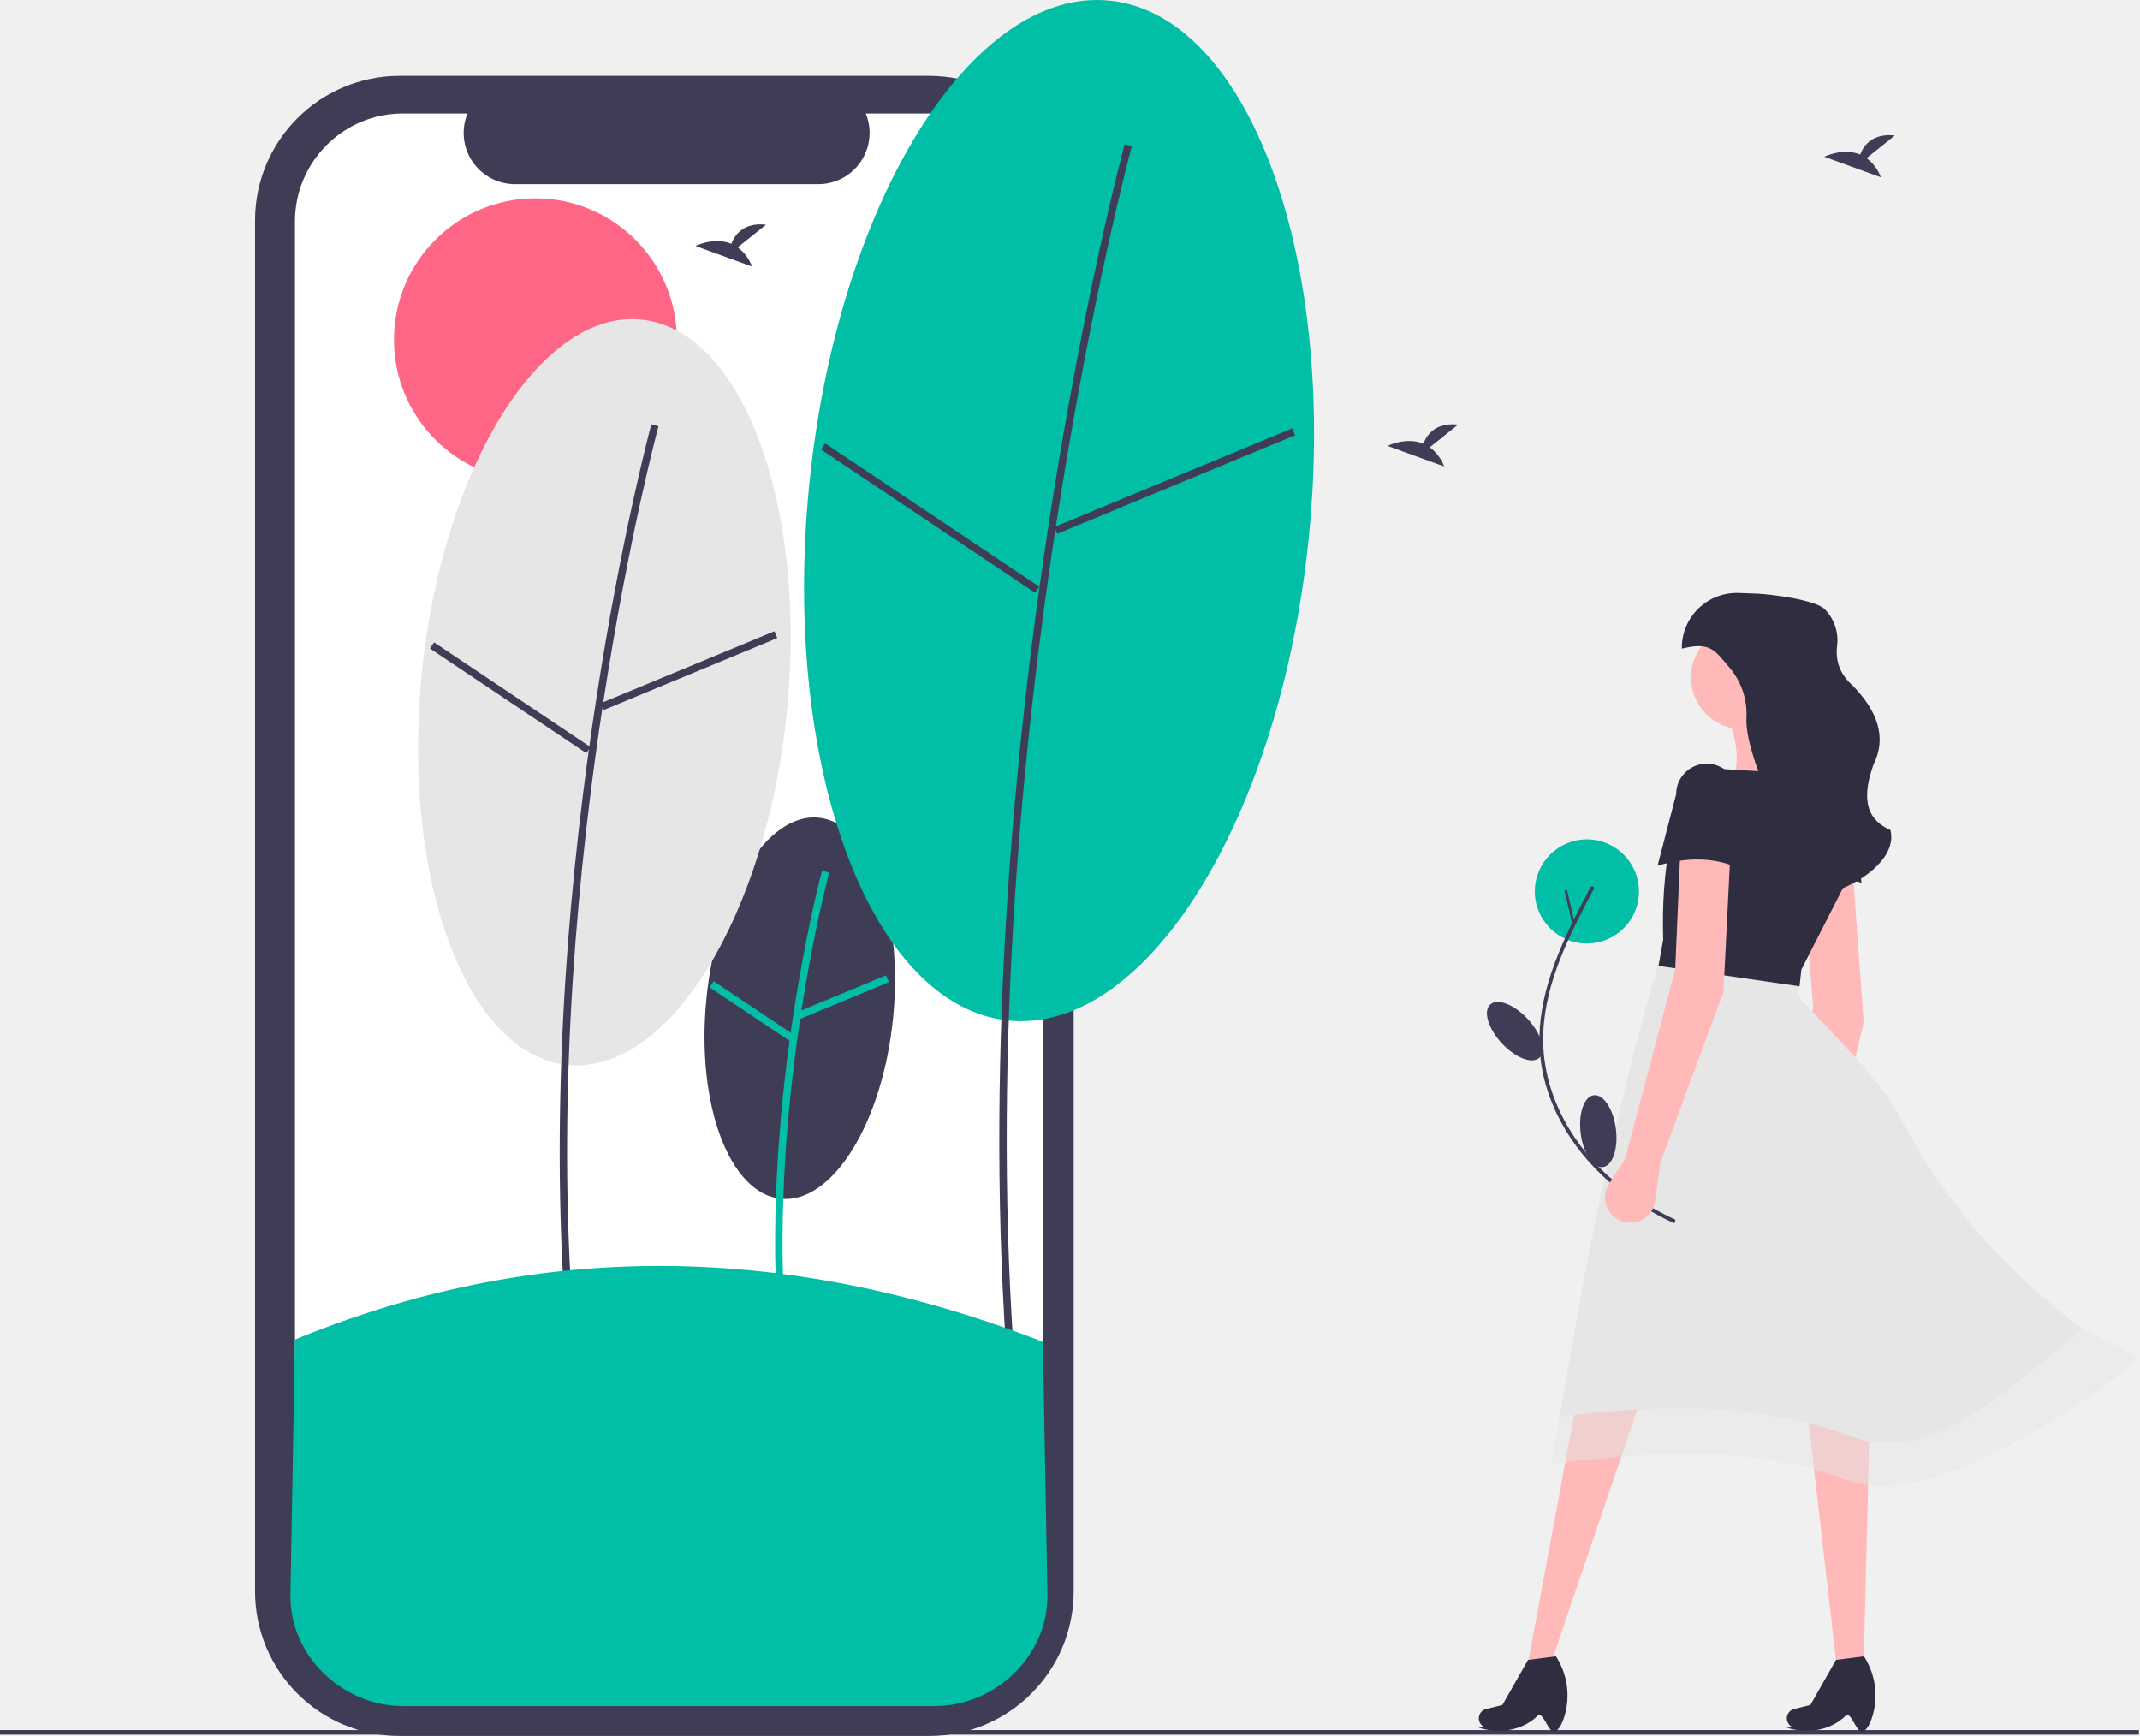
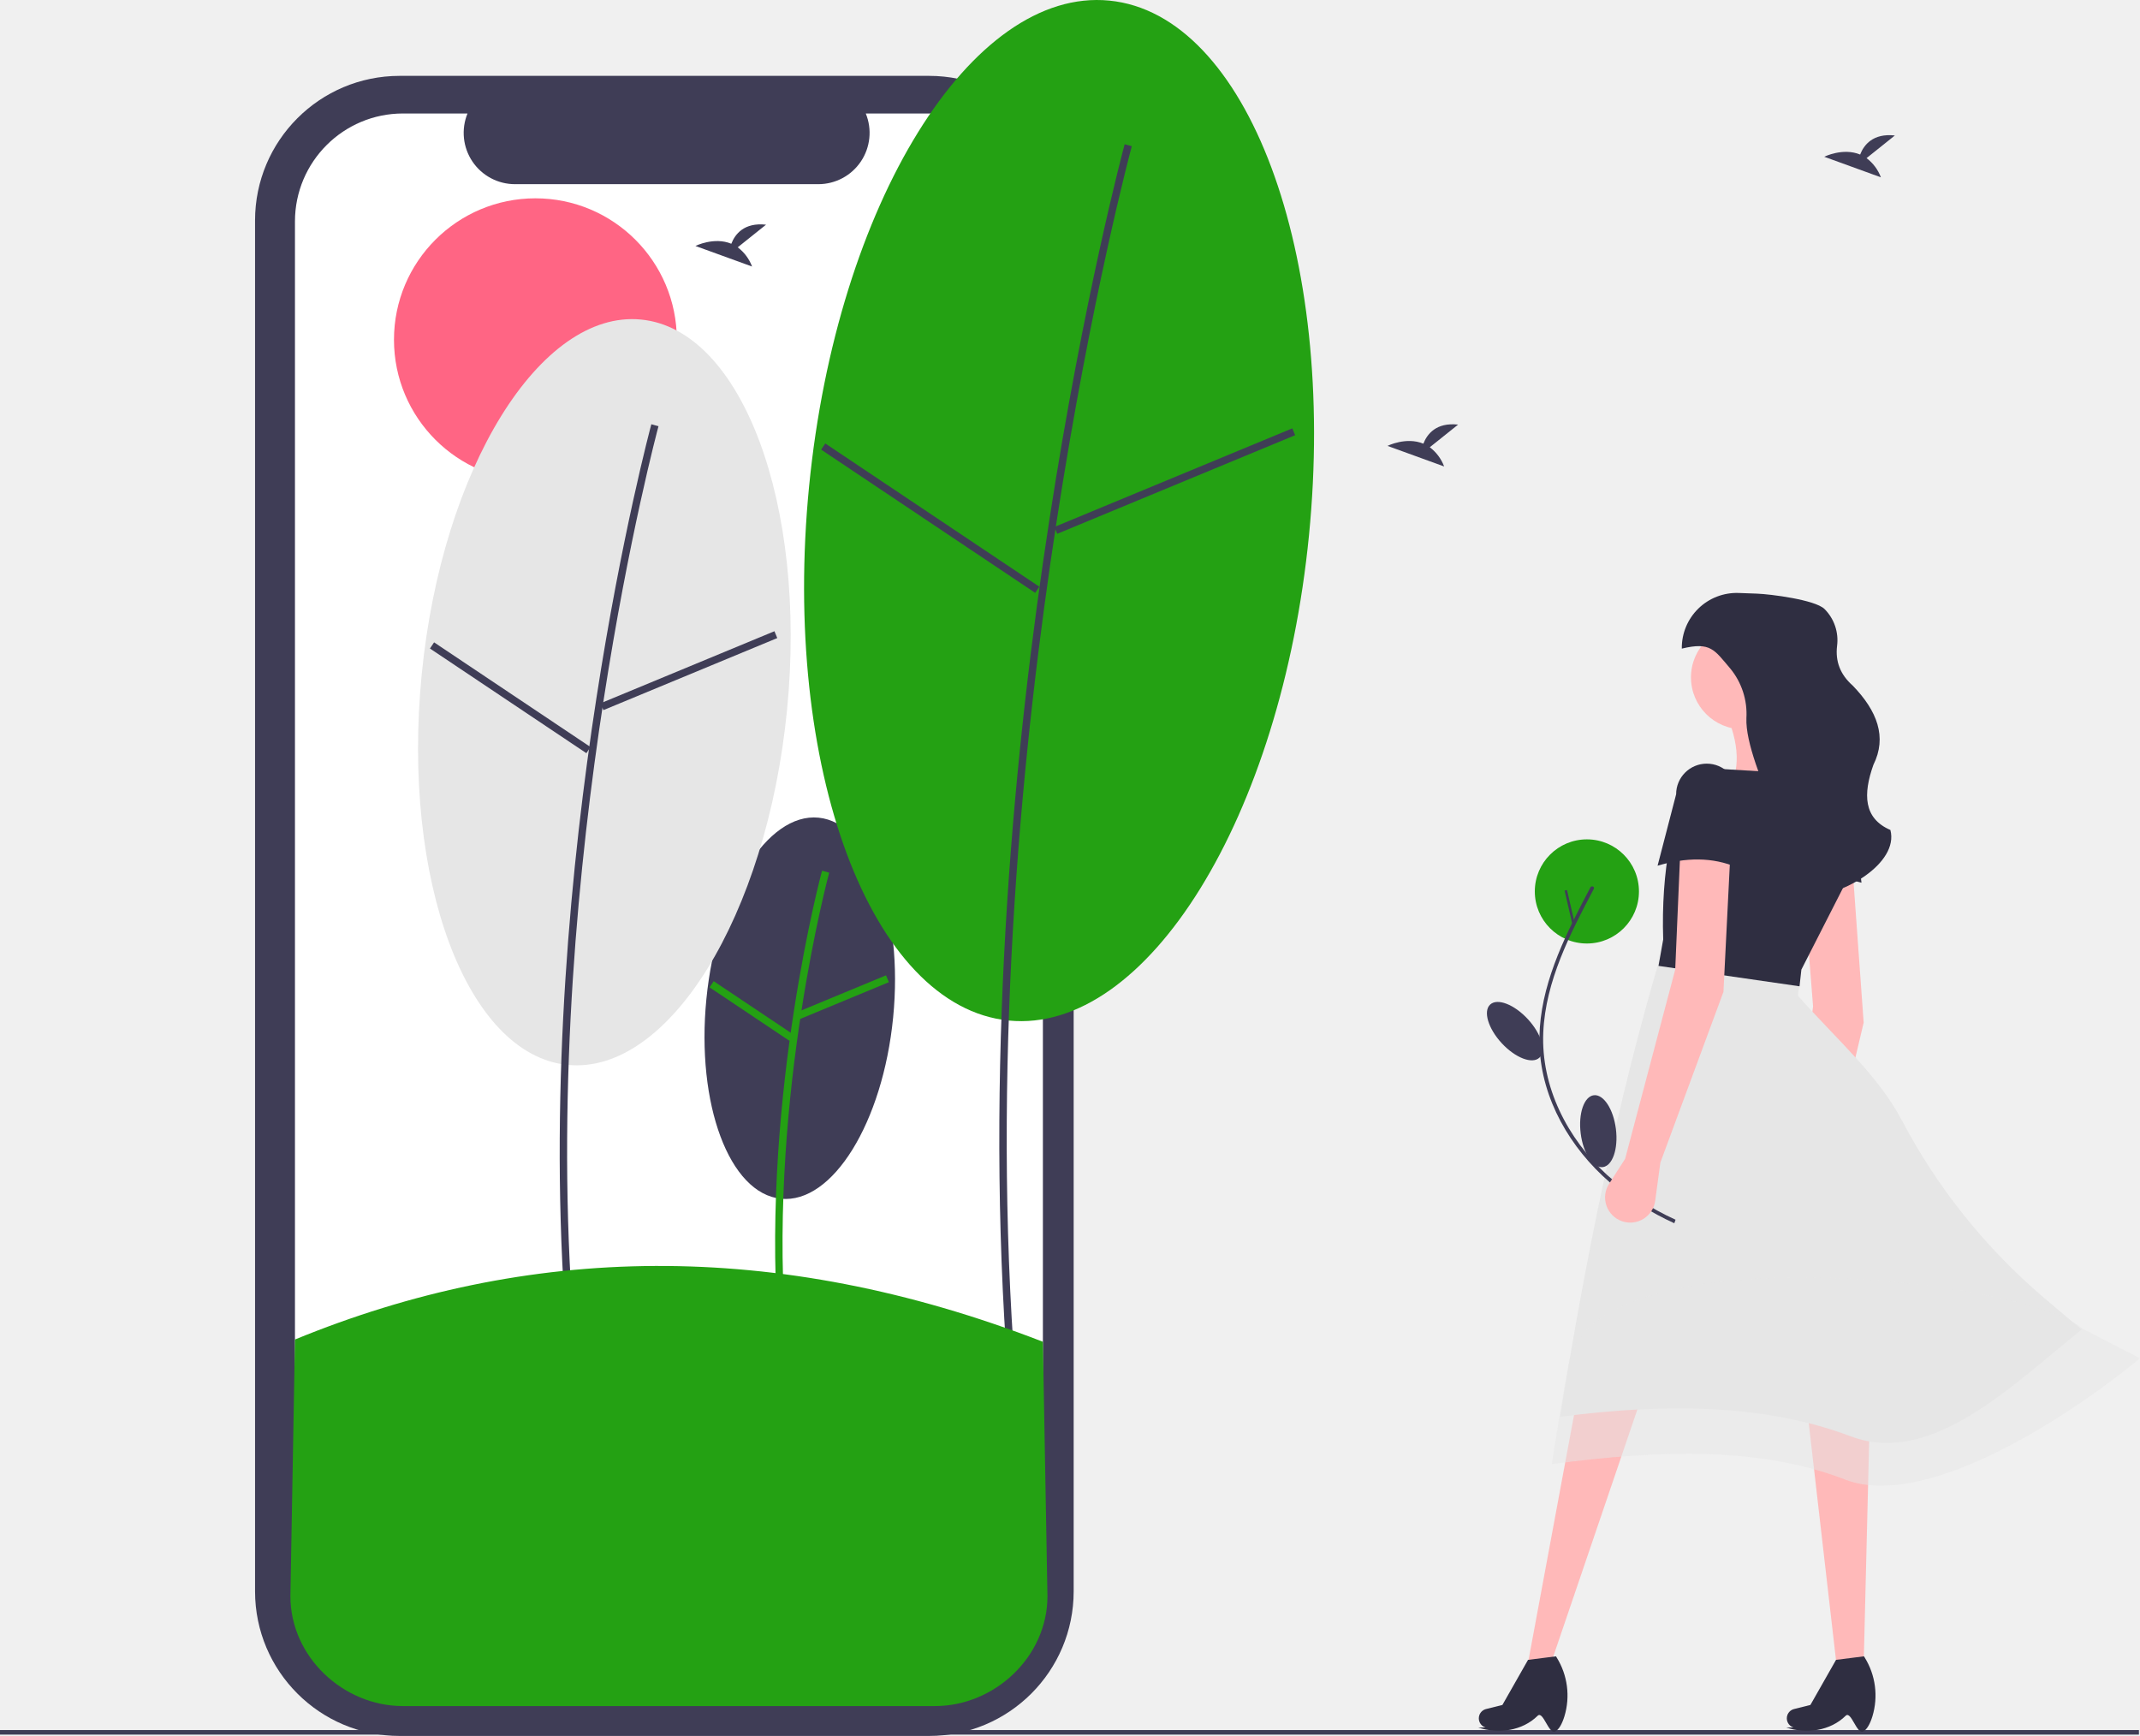
<svg xmlns="http://www.w3.org/2000/svg" id="b5c0e5b8-29e4-4820-a986-e08c8b5e3595" data-name="Layer 1" width="938.192" height="761.036" viewBox="0 0 938.192 761.036">
  <rect y="758.447" width="937.724" height="2" fill="#3f3d56" />
  <path d="M605.609,275.687h-3.999V166.142a63.402,63.402,0,0,0-63.402-63.402H306.121a63.402,63.402,0,0,0-63.402,63.402V767.116a63.402,63.402,0,0,0,63.402,63.402H538.208a63.402,63.402,0,0,0,63.402-63.402V353.664h3.999Z" transform="translate(-130.9042 -69.48176)" fill="#3f3d56" />
  <path d="M588.118,166.584v600.09a47.351,47.351,0,0,1-47.35,47.35h-233.21a47.342,47.342,0,0,1-47.34-47.35v-600.09a47.342,47.342,0,0,1,47.34-47.35h28.3a22.486,22.486,0,0,0,20.83,30.99h132.96a22.481,22.481,0,0,0,20.82-30.99h30.3A47.351,47.351,0,0,1,588.118,166.584Z" transform="translate(-130.9042 -69.48176)" fill="#fff" />
  <circle cx="234.724" cy="148.943" r="62" fill="#ff6584" />
  <ellipse cx="481.529" cy="511.478" rx="83.937" ry="41.137" transform="translate(-205.633 871.0143) rotate(-84.36901)" fill="#3f3d56" />
-   <path d="M471.828,648.579c-6.697-99.992,19.199-196.412,19.461-197.374l3.136.855c-.261.957-26.013,96.871-19.354,196.303Z" transform="translate(-130.9042 -69.48176)" fill="#00bfa6" />
-   <rect x="479.386" y="505.021" width="42.187" height="3.251" transform="translate(-286.7441 160.731) rotate(-22.51062)" fill="#00bfa6" />
-   <rect x="458.801" y="491.625" width="3.251" height="42.188" transform="matrix(0.55614, -0.83109, 0.83109, 0.55614, -352.6532, 540.7531)" fill="#00bfa6" />
+   <path d="M471.828,648.579c-6.697-99.992,19.199-196.412,19.461-197.374l3.136.855c-.261.957-26.013,96.871-19.354,196.303Z" transform="translate(-130.9042 -69.48176)" fill="#24a113" />
+   <rect x="479.386" y="505.021" width="42.187" height="3.251" transform="translate(-286.7441 160.731) rotate(-22.51062)" fill="#24a113" />
+   <rect x="458.801" y="491.625" width="3.251" height="42.188" transform="matrix(0.55614, -0.83109, 0.83109, 0.55614, -352.6532, 540.7531)" fill="#24a113" />
  <ellipse cx="395.866" cy="372.954" rx="164.171" ry="80.46" transform="translate(-145.035 660.8337) rotate(-84.36901)" fill="#e6e6e6" />
  <path d="M378.443,641.005c-13.081-195.316,37.5-383.648,38.013-385.527l3.136.855c-.511,1.875-50.948,189.701-37.905,384.456Z" transform="translate(-130.9042 -69.48176)" fill="#3f3d56" />
  <rect x="391.674" y="361.879" width="82.514" height="3.251" transform="translate(-237.0882 123.9637) rotate(-22.51062)" fill="#3f3d56" />
  <rect x="352.968" y="334.124" width="3.251" height="82.514" transform="translate(-285.4879 391.8416) rotate(-56.21159)" fill="#3f3d56" />
-   <ellipse cx="595.206" cy="293.318" rx="224.655" ry="110.103" transform="translate(113.996 787.3893) rotate(-84.36901)" fill="#00bfa6" />
+   <ellipse cx="595.206" cy="293.318" rx="224.655" ry="110.103" transform="translate(113.996 787.3893) rotate(-84.36901)" fill="#24a113" />
  <path d="M571.961,660.085c-17.893-267.175,51.297-524.795,51.997-527.366l3.136.855c-.7,2.566-69.745,259.68-51.89,526.295Z" transform="translate(-130.9042 -69.48176)" fill="#3f3d56" />
  <rect x="589.469" y="278.762" width="112.913" height="3.251" transform="translate(-189.038 199.1769) rotate(-22.51062)" fill="#3f3d56" />
  <rect x="537.102" y="240.183" width="3.251" height="112.913" transform="translate(-138.3102 509.9302) rotate(-56.21231)" fill="#3f3d56" />
-   <path d="M260.218,656.723l-2,112.502c0,26.619,23.19,48.199,49.34,48.199h233.21c26.15,0,49.35-21.58,49.35-48.199l-2-111.515C470.547,612.137,361.829,614.995,260.218,656.723Z" transform="translate(-130.9042 -69.48176)" fill="#00bfa6" />
+   <path d="M260.218,656.723l-2,112.502c0,26.619,23.19,48.199,49.34,48.199h233.21c26.15,0,49.35-21.58,49.35-48.199l-2-111.515C470.547,612.137,361.829,614.995,260.218,656.723Z" transform="translate(-130.9042 -69.48176)" fill="#24a113" />
  <path d="M757.734,265.558l12.413-9.928c-9.643-1.064-13.606,4.195-15.227,8.358-7.534-3.128-15.735.972-15.735.972l24.837,9.017A18.795,18.795,0,0,0,757.734,265.558Z" transform="translate(-130.9042 -69.48176)" fill="#3f3d56" />
  <path d="M454.331,177.908l12.413-9.928c-9.643-1.064-13.606,4.195-15.227,8.358-7.534-3.128-15.735.972-15.735.972l24.837,9.017A18.795,18.795,0,0,0,454.331,177.908Z" transform="translate(-130.9042 -69.48176)" fill="#3f3d56" />
  <path d="M949.215,138.803l12.413-9.928c-9.643-1.064-13.606,4.195-15.227,8.358-7.534-3.128-15.735.972-15.735.972l24.837,9.017A18.795,18.795,0,0,0,949.215,138.803Z" transform="translate(-130.9042 -69.48176)" fill="#3f3d56" />
  <path d="M929.591,595.447l-.211,16.913a11.038,11.038,0,0,1-13.331,10.66h0a11.038,11.038,0,0,1-7.649-15.594l5.652-11.716,11.717-85.025-4.497-56.815,21.998-1.054,4.678,64.988Z" transform="translate(-130.9042 -69.48176)" fill="#ffb9b9" />
  <polygon points="690.906 615.823 669.756 729.705 680.331 728.078 719.376 613.383 690.906 615.823" fill="#ffb9b9" />
  <polygon points="792.179 617.043 805.601 733.772 816.989 732.145 819.836 616.23 792.179 617.043" fill="#ffb9b9" />
  <path d="M1043.472,652.36c-30.32,24.359-65.824,60.136-101.172,46.807-36.887-13.908-79.458-14.788-127.405-8.576C826.347,618.762,840.488,550.798,858.821,488.859l61.008,9.761c.944,1.043-1.334,6.683-.407,7.728,17.149,19.313,34.64,34.282,45.21,54.174a263.09,263.09,0,0,0,62.1,77.674Z" transform="translate(-130.9042 -69.48176)" fill="#e6e6e6" />
  <path d="M1069.096,664.969c-30.32,25.048-93.887,66.863-129.236,53.158-36.887-14.302-80.678-13.18-128.625-6.792q3.413-22.011,7.281-43.743c10.392-58.367,199.818-37.865,225.363-15.639Z" transform="translate(-130.9042 -69.48176)" fill="#e6e6e6" opacity="0.5" />
  <path d="M946.994,456.458c-11.406-3.335-23.035-1.679-34.818,3.443l4.268-32.074a13.422,13.422,0,0,1,11.691-14.953h0a13.422,13.422,0,0,1,14.953,11.691Z" transform="translate(-130.9042 -69.48176)" fill="#2f2e41" />
  <circle cx="764.115" cy="296.954" r="22.776" fill="#ffb9b9" />
  <path d="M937.318,429.884l-50.027-11.795c7.426-10.676,5.907-23.19,0-36.605L911.695,376.604c2.701,9.259,5.978,17.731,10.575,24.403Z" transform="translate(-130.9042 -69.48176)" fill="#ffb9b9" />
  <path d="M919.829,501.874,858.008,492.926l2.056-11.578c-.975-30.163,3.996-54.853,13.4-75.46l54.501,3.254,0,0A40.506,40.506,0,0,1,939.675,457.222l-19.032,37.331Z" transform="translate(-130.9042 -69.48176)" fill="#2f2e41" />
  <path d="M812.67,828.558c-2.853,1.302-5.242-9.247-7.649-6.882-6.731,6.615-17.038,8.055-26.023,5.167l3.144-.035A4.208,4.208,0,0,1,779.491,821.325h0a4.208,4.208,0,0,1,2.919-2.605l7.158-1.79,11.24-19.766,12.249-1.55.309.506a31.584,31.584,0,0,1,3.385,25.826C815.733,825.21,814.346,827.793,812.67,828.558Z" transform="translate(-130.9042 -69.48176)" fill="#2f2e41" />
  <path d="M947.701,828.558c-2.853,1.302-5.242-9.247-7.649-6.882-6.731,6.615-17.038,8.055-26.023,5.167l3.144-.035a4.208,4.208,0,0,1-2.652-5.483h0a4.208,4.208,0,0,1,2.919-2.605l7.158-1.79,11.24-19.766,12.249-1.55.309.506a31.584,31.584,0,0,1,3.385,25.826C950.764,825.21,949.378,827.793,947.701,828.558Z" transform="translate(-130.9042 -69.48176)" fill="#2f2e41" />
  <path d="M923.369,462.422h-.583c-10.999-9.531-20.558-20.215-12.839-33.592-6.547-16.617-13.845-33.872-13.404-44.547a31.306,31.306,0,0,0-7.112-21.766c-6.957-8.126-8.505-11.756-21.211-8.682v0a24.076,24.076,0,0,1,24.948-24.394l7.938.289c6.072.221,25.48,2.703,29.646,6.71a19.332,19.332,0,0,1,5.534,16.255c-.779,6.626,1.312,12.476,6.896,17.381,10.692,11.056,15.102,22.528,9.04,34.694-4.576,12.879-4.357,23.479,7.446,28.575h0v0C963.502,448.057,938.572,462.422,923.369,462.422Z" transform="translate(-130.9042 -69.48176)" fill="#2f2e41" />
  <ellipse cx="794.988" cy="521.532" rx="7.782" ry="15.878" transform="translate(-273.6658 608.9823) rotate(-42.76626)" fill="#3f3d56" />
-   <circle cx="695.701" cy="390.804" r="22.828" fill="#00bfa6" />
+   <circle cx="695.701" cy="390.804" r="22.828" fill="#24a113" />
  <path d="M864.941,605.754a120.265,120.265,0,0,1-28.33-17.975c-17.276-14.936-29.82-36.372-30.754-59.539-.896-22.233,8.525-43.134,18.491-62.454q1.881-3.646,3.8-7.271c.486-.923,1.995-.303,1.506.626-10.338,19.62-21.186,40.354-22.167,62.978-1.034,23.847,10.617,46.578,27.955,62.444a117.266,117.266,0,0,0,30.034,19.643" transform="translate(-130.9042 -69.48176)" fill="#3f3d56" />
  <rect x="818.538" y="459.589" width="1.087" height="15.273" transform="translate(-215.0514 126.8712) rotate(-13.00791)" fill="#3f3d56" />
  <ellipse cx="831.608" cy="565.389" rx="7.782" ry="15.878" transform="translate(-194.6923 38.19293) rotate(-7.13528)" fill="#3f3d56" />
  <path d="M858.821,579.151,856.556,595.913a11.038,11.038,0,0,1-14.527,8.961h0a11.038,11.038,0,0,1-5.697-16.408l7.034-10.942,21.963-82.971,2.44-56.941,21.963,1.627-3.254,65.075Z" transform="translate(-130.9042 -69.48176)" fill="#ffb9b9" />
  <path d="M892.579,449.814c-10.916-4.696-22.66-4.466-34.978-.813l8.134-31.317a13.422,13.422,0,0,1,13.422-13.422h0a13.422,13.422,0,0,1,13.422,13.422Z" transform="translate(-130.9042 -69.48176)" fill="#2f2e41" />
</svg>
